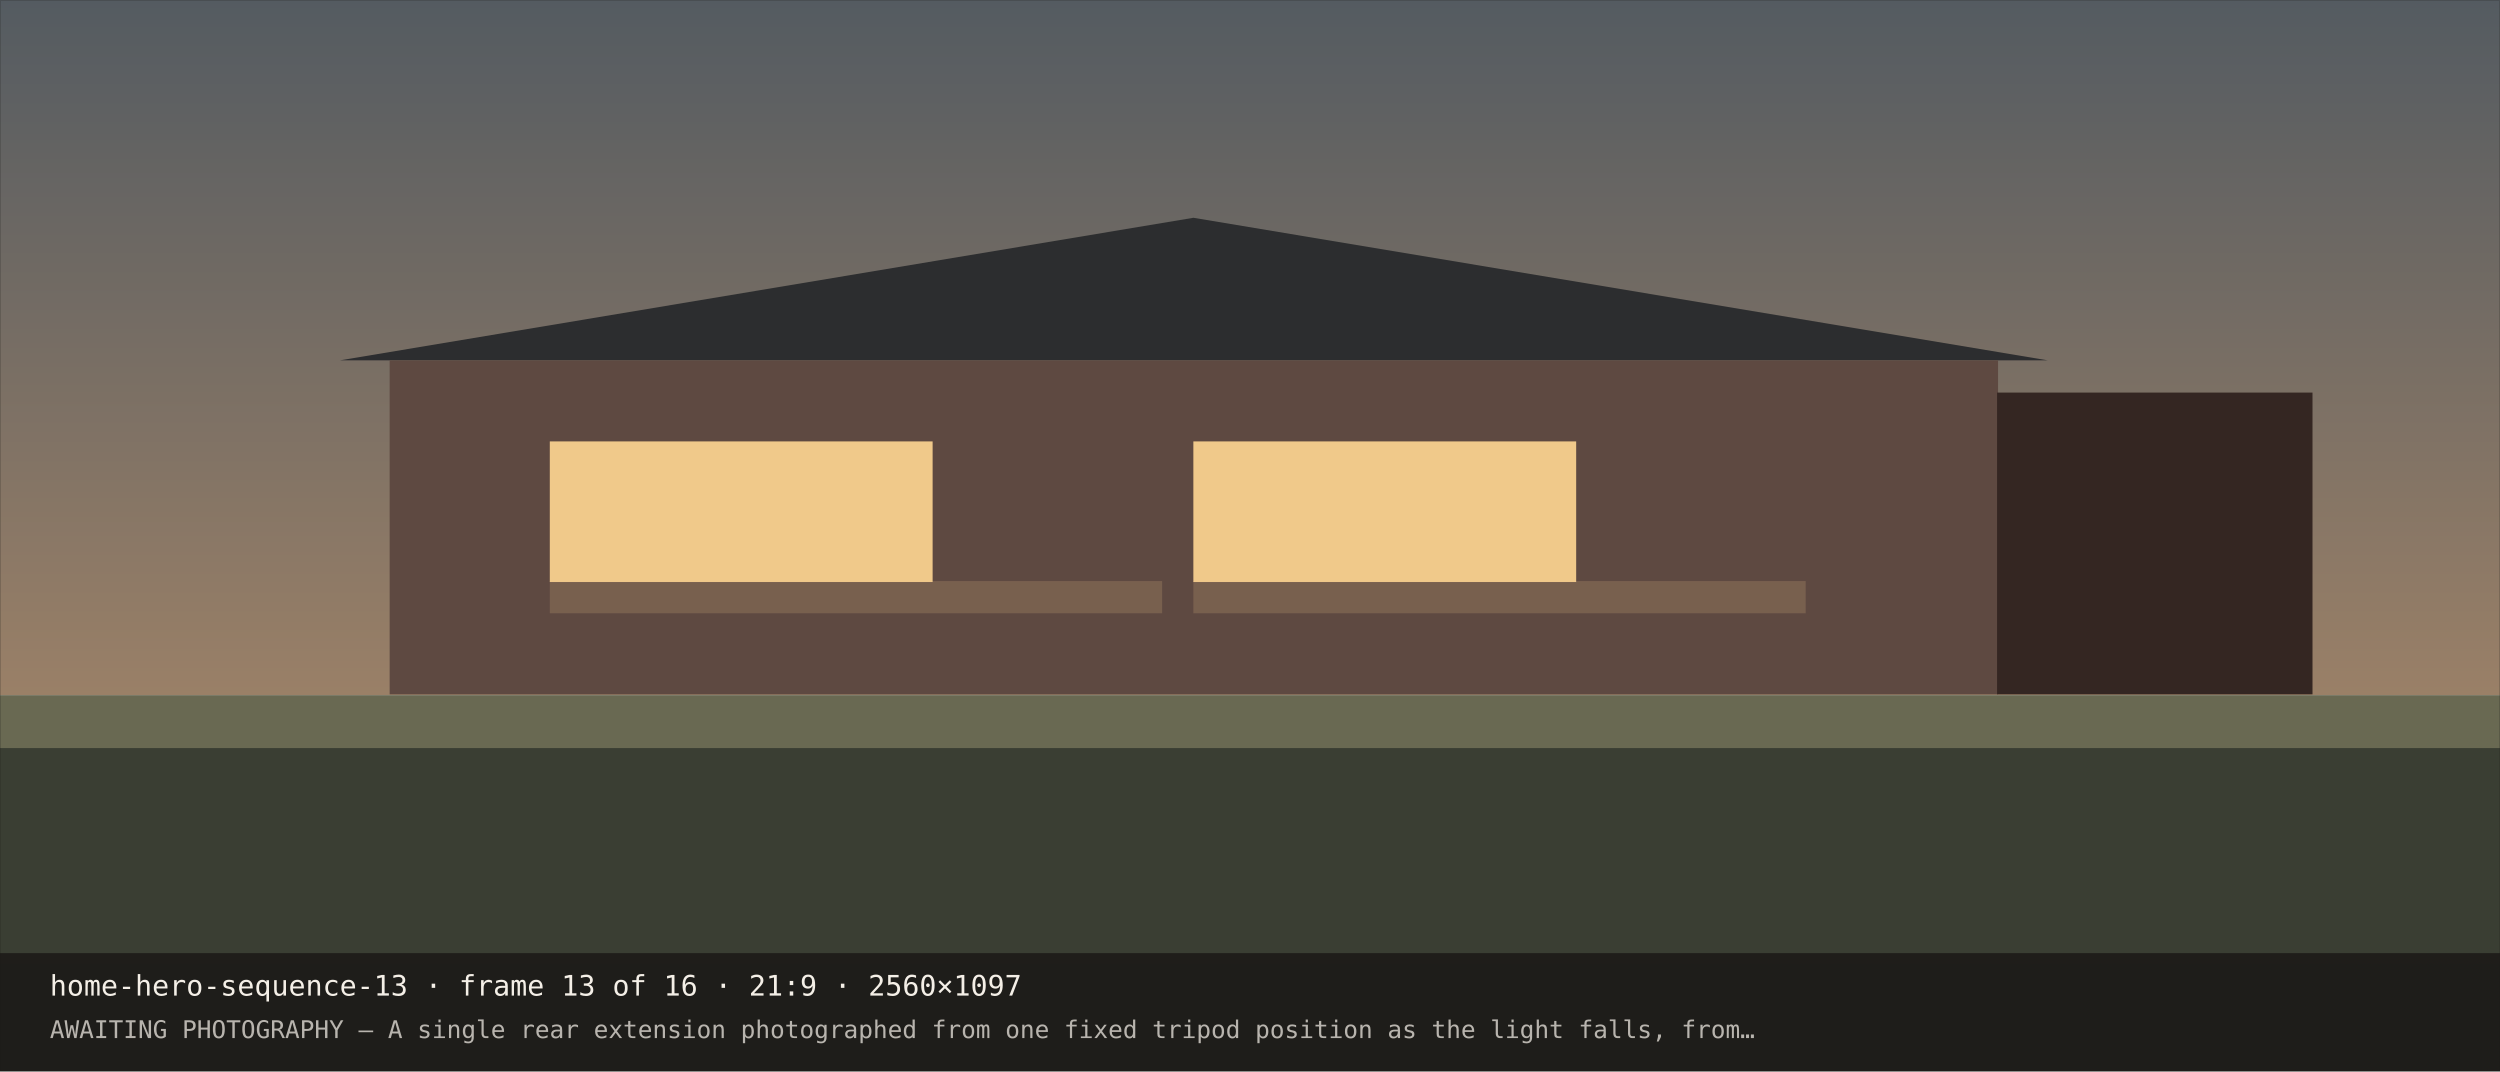
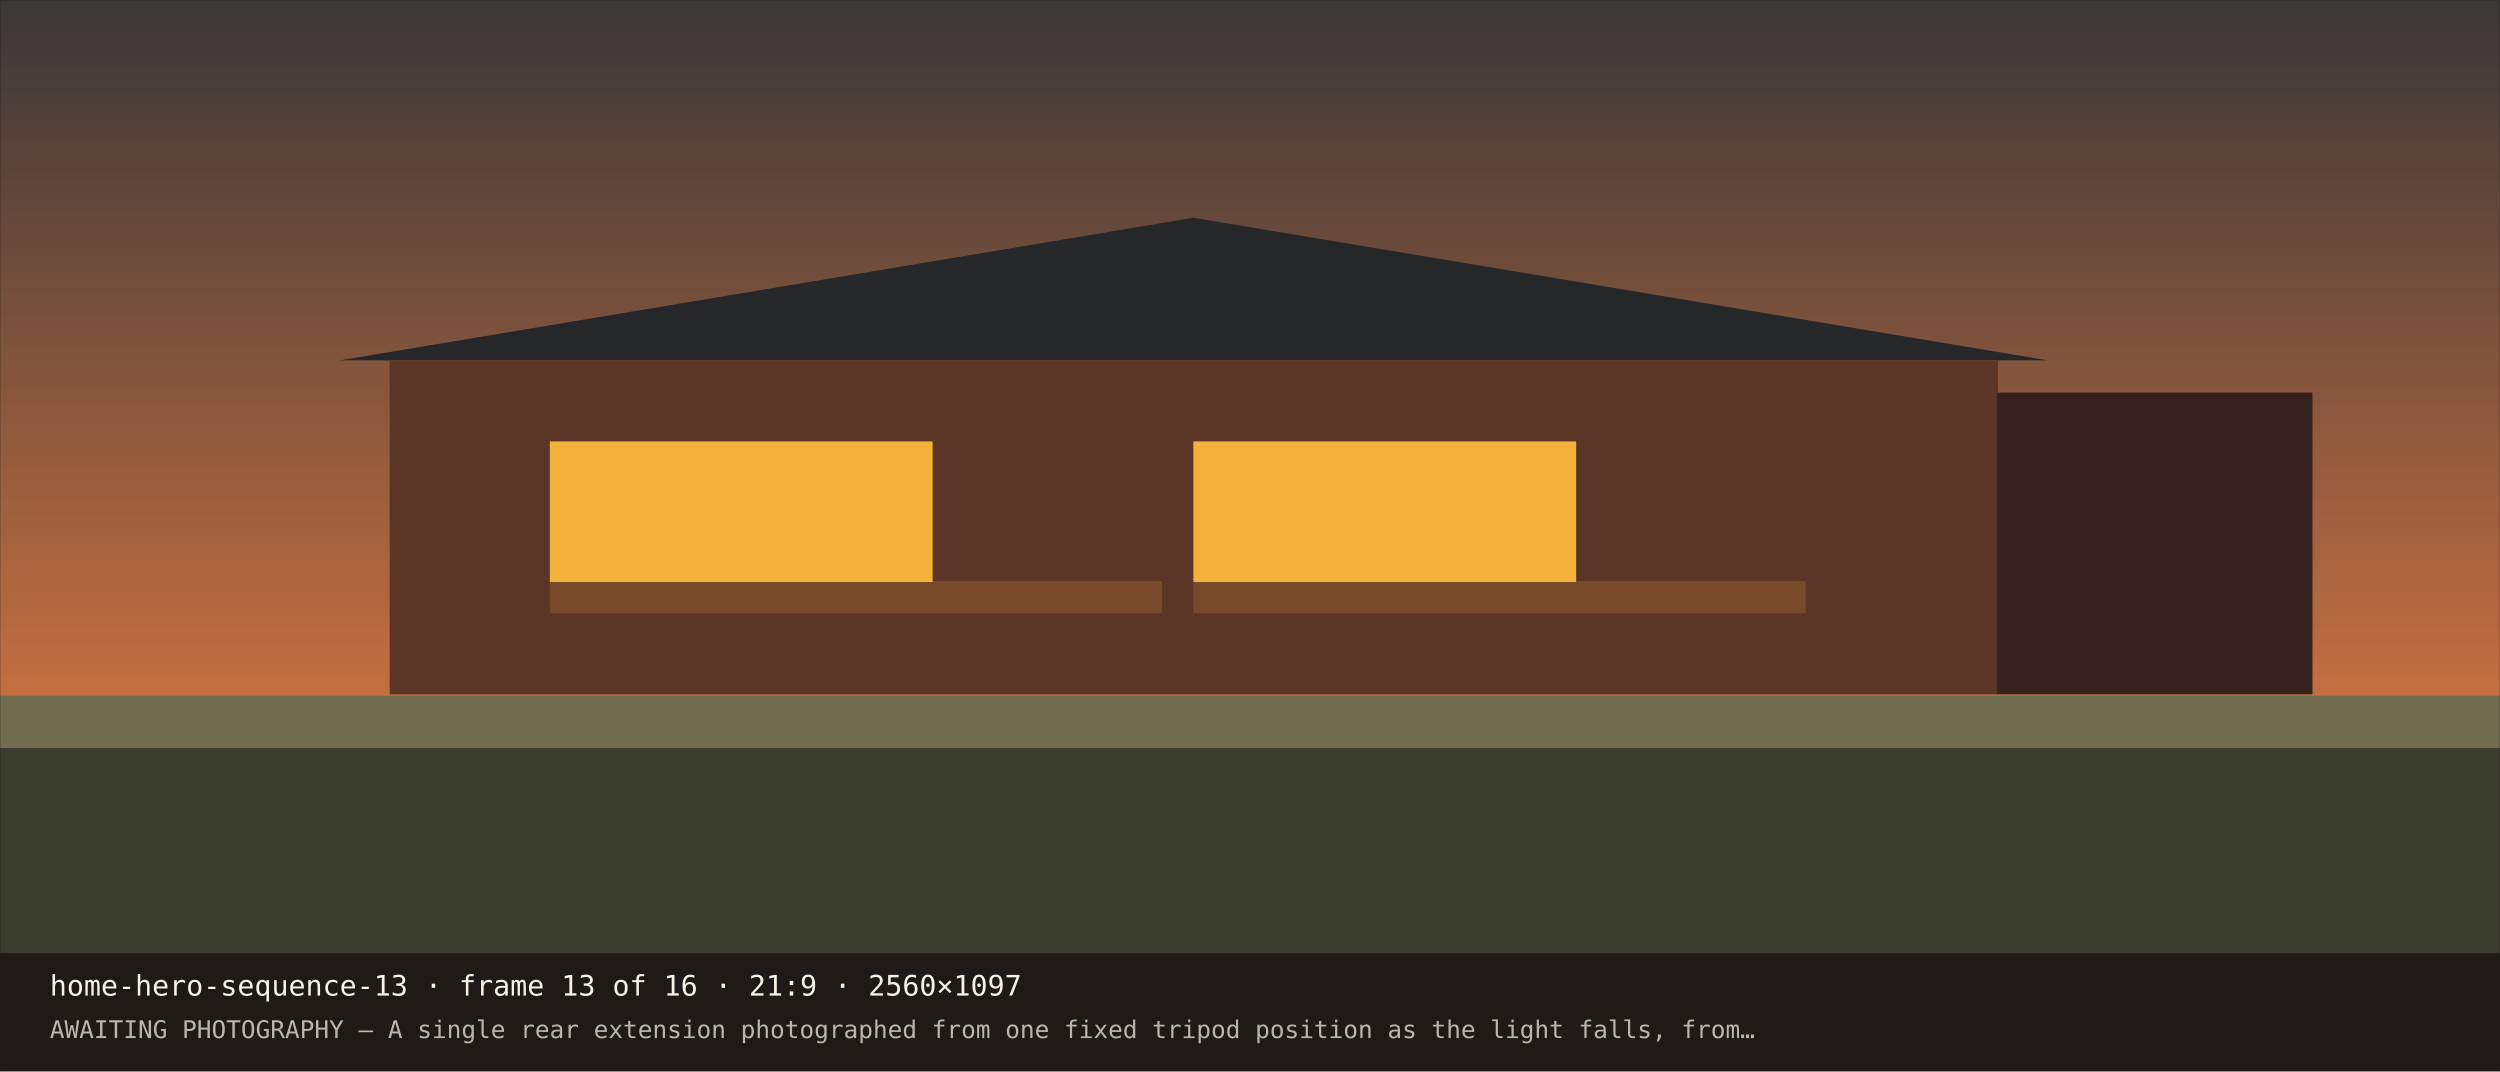
<svg xmlns="http://www.w3.org/2000/svg" width="2560" height="1097" viewBox="0 0 2560 1097" role="img" aria-label="Temporary placeholder awaiting photography: A single rear extension photographed from one fixed tripod position as the light falls, from late afternoon to dusk with the interior lights coming on. 16 frames, locked off, no camera movement between frames. Interval shoot over roughly 40 minutes.">
  <defs>
    <linearGradient id="sky" x1="0" y1="0" x2="0" y2="1">
-       <stop offset="0" stop-color="#545b61" />
-       <stop offset="1" stop-color="#9a8067" />
+       <stop offset="0" stop-color="#393738" />
+       <stop offset="1" stop-color="#c46f40" />
    </linearGradient>
  </defs>
  <rect x="0" y="0" width="2560" height="712" fill="url(#sky)" />
-   <rect x="0" y="712" width="2560" height="385" fill="#3a3e33" />
-   <rect x="0" y="712" width="2560" height="54" fill="#979371" opacity="0.5" />
-   <polygon points="348,369 1222,223 2097,369" fill="#2c2d2f" />
-   <rect x="399" y="369" width="1647" height="342" fill="#5e4941" />
-   <rect x="2045" y="402" width="323" height="309" fill="#342622" />
-   <rect x="563" y="452" width="392" height="144" fill="#f0c98a" />
-   <rect x="563" y="595" width="627" height="33" fill="#F0C98A" opacity="0.18" />
-   <rect x="1222" y="452" width="392" height="144" fill="#f0c98a" />
-   <rect x="1222" y="595" width="627" height="33" fill="#F0C98A" opacity="0.18" />
-   <rect x="0" y="987" width="2560" height="110" fill="#1B1917" opacity="0.1" />
-   <rect x="0" y="976" width="2560" height="121" fill="#1B1917" opacity="0.88" />
-   <text x="51" y="1019.5" font-family="ui-monospace, Menlo, monospace" font-size="29" fill="#F4EFE7">home-hero-sequence-13 · frame 13 of 16 · 21:9 · 2560×1097</text>
-   <text x="51" y="1063" font-family="ui-monospace, Menlo, monospace" font-size="25" fill="#F4EFE7" opacity="0.72">AWAITING PHOTOGRAPHY — A single rear extension photographed from one fixed tripod position as the light falls, from…</text>
-   <rect x="0.5" y="0.5" width="2559" height="1096" fill="none" stroke="#1B1917" stroke-opacity="0.2" />
+   <rect x="0" y="712" width="2560" height="385" fill="#3b3d2e" />
+   <rect x="0" y="712" width="2560" height="54" fill="#a79972" opacity="0.5" />
+   <polygon points="348,369 1222,223 2097,369" fill="#262729" />
+   <rect x="399" y="369" width="1647" height="342" fill="#5b3525" />
+   <rect x="2045" y="402" width="323" height="309" fill="#35211e" />
+   <rect x="563" y="452" width="392" height="144" fill="#f2b23c" />
+   <rect x="563" y="595" width="627" height="33" fill="#F2B23C" opacity="0.18" />
+   <rect x="1222" y="452" width="392" height="144" fill="#f2b23c" />
+   <rect x="1222" y="595" width="627" height="33" fill="#F2B23C" opacity="0.18" />
+   <rect x="0" y="987" width="2560" height="110" fill="#1A1512" opacity="0.1" />
+   <rect x="0" y="976" width="2560" height="121" fill="#1A1512" opacity="0.88" />
+   <text x="51" y="1019.5" font-family="ui-monospace, Menlo, monospace" font-size="29" fill="#F7F2E7">home-hero-sequence-13 · frame 13 of 16 · 21:9 · 2560×1097</text>
+   <text x="51" y="1063" font-family="ui-monospace, Menlo, monospace" font-size="25" fill="#F7F2E7" opacity="0.72">AWAITING PHOTOGRAPHY — A single rear extension photographed from one fixed tripod position as the light falls, from…</text>
+   <rect x="0.5" y="0.5" width="2559" height="1096" fill="none" stroke="#1A1512" stroke-opacity="0.2" />
</svg>
